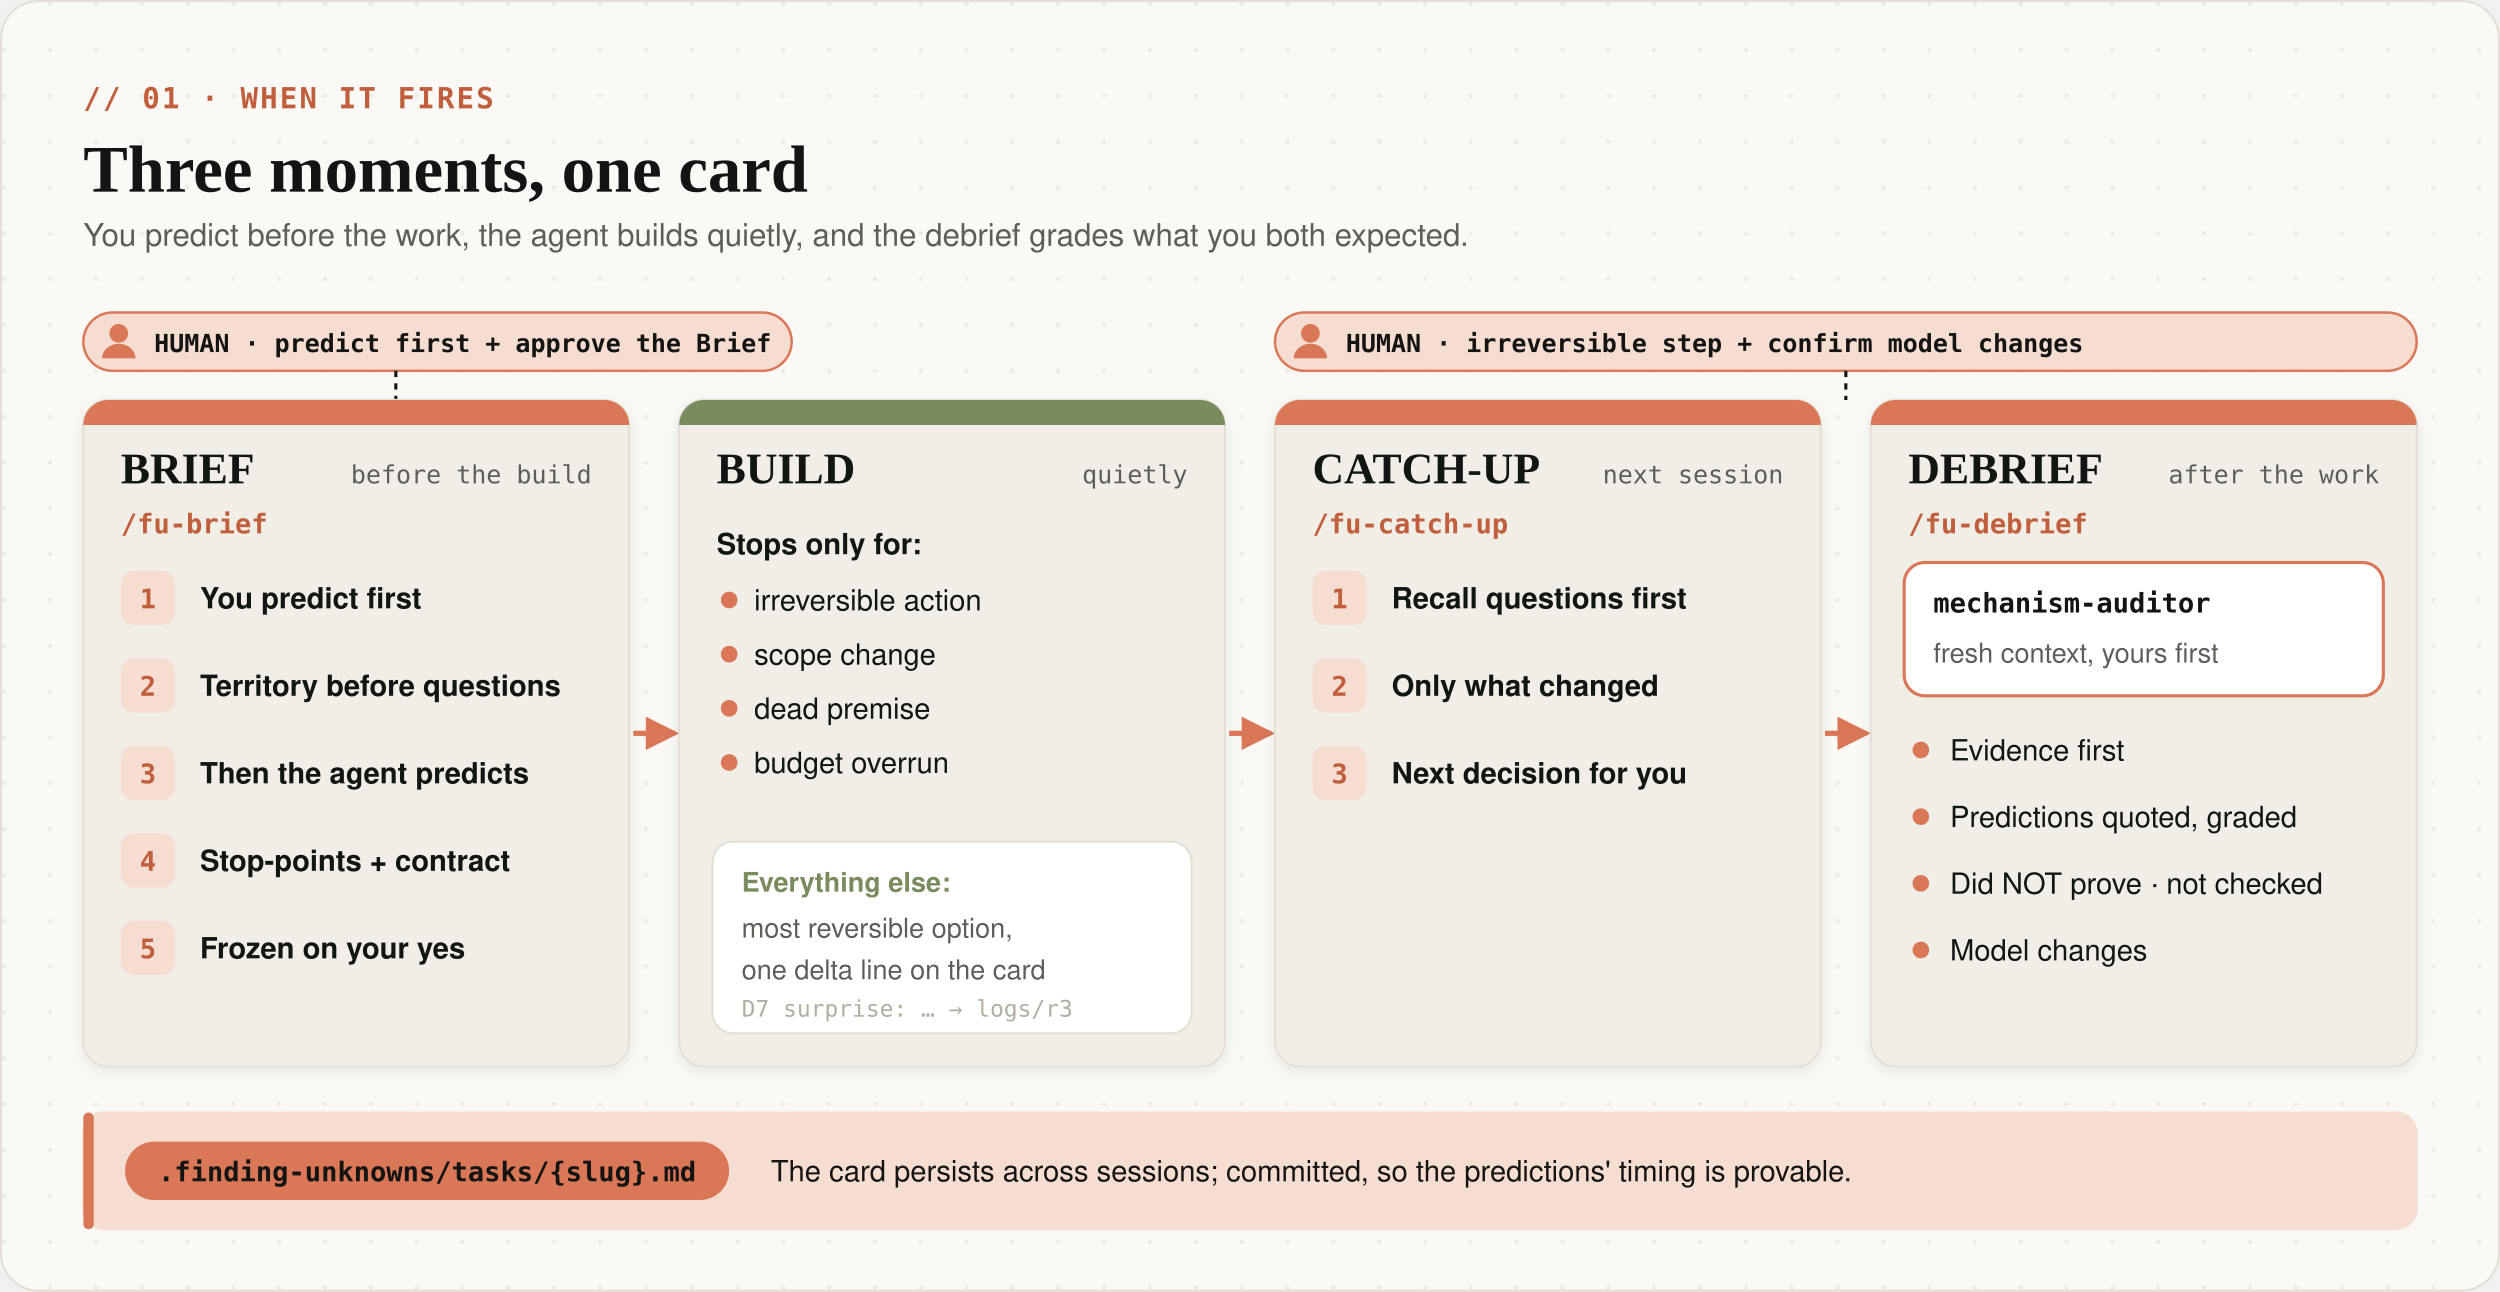
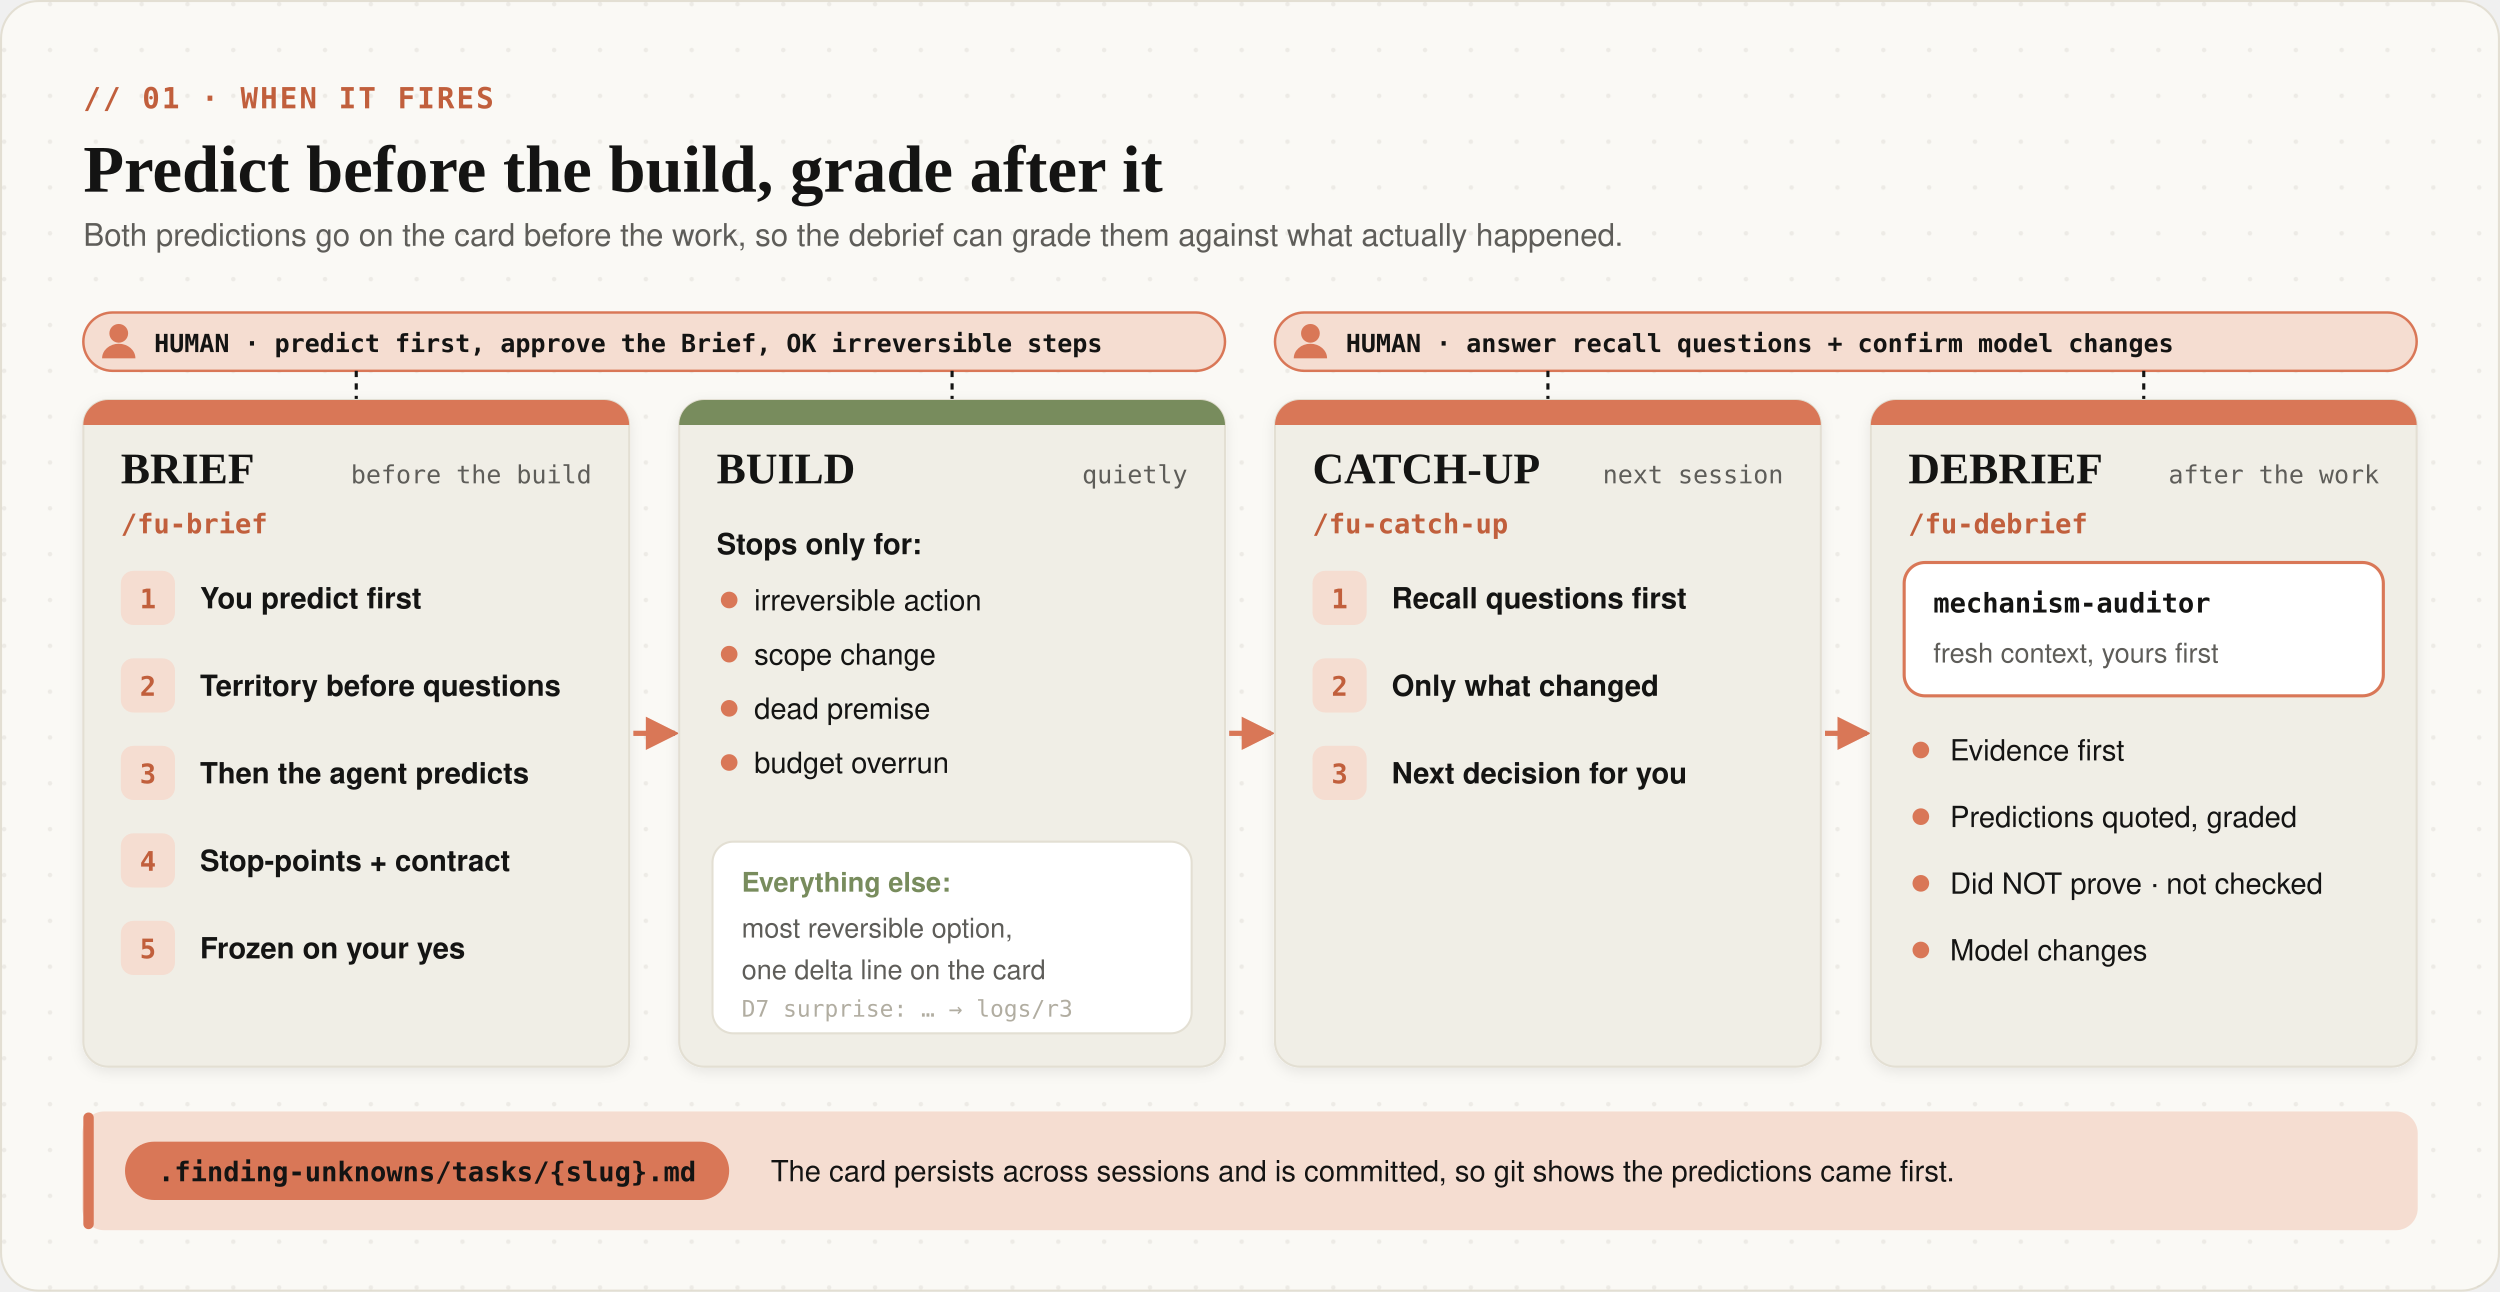
<svg xmlns="http://www.w3.org/2000/svg" width="1200" height="620" viewBox="0 0 1200 620" role="img" aria-labelledby="t d">
  <defs>
    <marker id="ah" viewBox="0 0 10 10" refX="8" refY="5" markerWidth="8" markerHeight="8" orient="auto-start-reverse">
      <path d="M1 1L9 5L1 9z" fill="#D97757" />
    </marker>
    <marker id="ahc" viewBox="0 0 10 10" refX="8" refY="5" markerWidth="7" markerHeight="7" orient="auto-start-reverse">
      <path d="M1 1L9 5L1 9z" fill="#B1ADA1" />
    </marker>
    <marker id="ahg" viewBox="0 0 10 10" refX="8" refY="5" markerWidth="8" markerHeight="8" orient="auto-start-reverse">
      <path d="M1 1L9 5L1 9z" fill="#788C5D" />
    </marker>
    <filter id="sh" x="-5%" y="-5%" width="110%" height="120%">
      <feDropShadow dx="0" dy="2" stdDeviation="3" flood-color="#141413" flood-opacity="0.08" />
    </filter>
    <pattern id="dots" width="22" height="22" patternUnits="userSpaceOnUse">
      <circle cx="2" cy="2" r="1.1" fill="#B1ADA1" opacity="0.35" />
    </pattern>
    <linearGradient id="spec" x1="0" x2="1">
      <stop offset="0" stop-color="#788C5D" />
      <stop offset="0.5" stop-color="#D4A27F" />
      <stop offset="1" stop-color="#B5442E" />
    </linearGradient>
  </defs>
  <rect x="0.5" y="0.5" width="1199" height="619" rx="18" fill="#FAF9F5" stroke="#E3DFD3" />
  <rect x="0.5" y="0.5" width="1199" height="619" rx="18" fill="url(#dots)" opacity="0.5" />
  <text x="40" y="52" font-family="ui-monospace, SFMono-Regular, Menlo, Consolas, monospace" font-size="14" fill="#C15F3C" font-weight="700" letter-spacing="1">// 01 · WHEN IT FIRES</text>
-   <text x="40" y="92" font-family="Georgia, 'Times New Roman', serif" font-size="32" fill="#141413" font-weight="700">Three moments, one card</text>
-   <text x="40" y="118" font-family="-apple-system, 'Segoe UI', Helvetica, Arial, sans-serif" font-size="15" fill="#5E5D59">You predict before the work, the agent builds quietly, and the debrief grades what you both expected.</text>
-   <rect x="40" y="150" width="340" height="28" rx="14" fill="#F5DDD1" stroke="#D97757" stroke-width="1.2" />
+   <text x="40" y="92" font-family="Georgia, 'Times New Roman', serif" font-size="32" fill="#141413" font-weight="700">Predict before the build, grade after it</text>
+   <text x="40" y="118" font-family="-apple-system, 'Segoe UI', Helvetica, Arial, sans-serif" font-size="15" fill="#5E5D59">Both predictions go on the card before the work, so the debrief can grade them against what actually happened.</text>
+   <rect x="40" y="150" width="548" height="28" rx="14" fill="#F5DDD1" stroke="#D97757" stroke-width="1.2" />
  <circle cx="57" cy="160" r="4.5" fill="#D97757" />
  <path d="M49 172a8 7 0 0 1 16 0z" fill="#D97757" />
-   <text x="74" y="169" font-family="ui-monospace, SFMono-Regular, Menlo, Consolas, monospace" font-size="12" fill="#141413" font-weight="700">HUMAN · predict first + approve the Brief</text>
+   <text x="74" y="169" font-family="ui-monospace, SFMono-Regular, Menlo, Consolas, monospace" font-size="12" fill="#141413" font-weight="700">HUMAN · predict first, approve the Brief, OK irreversible steps</text>
  <rect x="612" y="150" width="548" height="28" rx="14" fill="#F5DDD1" stroke="#D97757" stroke-width="1.2" />
  <circle cx="629" cy="160" r="4.5" fill="#D97757" />
  <path d="M621 172a8 7 0 0 1 16 0z" fill="#D97757" />
-   <text x="646" y="169" font-family="ui-monospace, SFMono-Regular, Menlo, Consolas, monospace" font-size="12" fill="#141413" font-weight="700">HUMAN · irreversible step + confirm model changes</text>
-   <path d="M190 178L190 192" stroke="#141413" stroke-width="1.5" fill="none" stroke-dasharray="3 3" />
-   <path d="M886 178L886 192" stroke="#141413" stroke-width="1.5" fill="none" stroke-dasharray="3 3" />
+   <text x="646" y="169" font-family="ui-monospace, SFMono-Regular, Menlo, Consolas, monospace" font-size="12" fill="#141413" font-weight="700">HUMAN · answer recall questions + confirm model changes</text>
+   <path d="M171 178L171 192" stroke="#141413" stroke-width="1.5" fill="none" stroke-dasharray="3 3" />
+   <path d="M457 178L457 192" stroke="#141413" stroke-width="1.5" fill="none" stroke-dasharray="3 3" />
+   <path d="M743 178L743 192" stroke="#141413" stroke-width="1.5" fill="none" stroke-dasharray="3 3" />
+   <path d="M1029 178L1029 192" stroke="#141413" stroke-width="1.5" fill="none" stroke-dasharray="3 3" />
  <rect x="40" y="192" width="262" height="320" rx="12" fill="#F0EEE6" stroke="#E3DFD3" stroke-width="1" filter="url(#sh)" />
  <path d="M40 204a12 12 0 0 1 12 -12h238a12 12 0 0 1 12 12v0H40z" fill="#D97757" />
  <text x="58" y="232" font-family="Georgia, 'Times New Roman', serif" font-size="21" fill="#141413" font-weight="700">BRIEF</text>
  <text x="284" y="232" font-family="ui-monospace, SFMono-Regular, Menlo, Consolas, monospace" font-size="12" fill="#5E5D59" text-anchor="end">before the build</text>
  <text x="58" y="256" font-family="ui-monospace, SFMono-Regular, Menlo, Consolas, monospace" font-size="13" fill="#C15F3C" font-weight="700">/fu-brief</text>
  <rect x="58" y="274" width="26" height="26" rx="6" fill="#F5DDD1" />
  <text x="71.0" y="292.0" font-family="ui-monospace, SFMono-Regular, Menlo, Consolas, monospace" font-size="13" fill="#C15F3C" font-weight="700" text-anchor="middle">1</text>
  <text x="96" y="292" font-family="-apple-system, 'Segoe UI', Helvetica, Arial, sans-serif" font-size="14" fill="#141413" font-weight="600">You predict first</text>
  <rect x="58" y="316" width="26" height="26" rx="6" fill="#F5DDD1" />
  <text x="71.0" y="334.0" font-family="ui-monospace, SFMono-Regular, Menlo, Consolas, monospace" font-size="13" fill="#C15F3C" font-weight="700" text-anchor="middle">2</text>
  <text x="96" y="334" font-family="-apple-system, 'Segoe UI', Helvetica, Arial, sans-serif" font-size="14" fill="#141413" font-weight="600">Territory before questions</text>
  <rect x="58" y="358" width="26" height="26" rx="6" fill="#F5DDD1" />
  <text x="71.0" y="376.0" font-family="ui-monospace, SFMono-Regular, Menlo, Consolas, monospace" font-size="13" fill="#C15F3C" font-weight="700" text-anchor="middle">3</text>
  <text x="96" y="376" font-family="-apple-system, 'Segoe UI', Helvetica, Arial, sans-serif" font-size="14" fill="#141413" font-weight="600">Then the agent predicts</text>
  <rect x="58" y="400" width="26" height="26" rx="6" fill="#F5DDD1" />
  <text x="71.0" y="418.0" font-family="ui-monospace, SFMono-Regular, Menlo, Consolas, monospace" font-size="13" fill="#C15F3C" font-weight="700" text-anchor="middle">4</text>
  <text x="96" y="418" font-family="-apple-system, 'Segoe UI', Helvetica, Arial, sans-serif" font-size="14" fill="#141413" font-weight="600">Stop-points + contract</text>
  <rect x="58" y="442" width="26" height="26" rx="6" fill="#F5DDD1" />
  <text x="71.0" y="460.0" font-family="ui-monospace, SFMono-Regular, Menlo, Consolas, monospace" font-size="13" fill="#C15F3C" font-weight="700" text-anchor="middle">5</text>
  <text x="96" y="460" font-family="-apple-system, 'Segoe UI', Helvetica, Arial, sans-serif" font-size="14" fill="#141413" font-weight="600">Frozen on your yes</text>
  <path d="M304 352L324 352" stroke="#D97757" stroke-width="2.5" fill="none" marker-end="url(#ah)" />
  <rect x="326" y="192" width="262" height="320" rx="12" fill="#F0EEE6" stroke="#E3DFD3" stroke-width="1" filter="url(#sh)" />
  <path d="M326 204a12 12 0 0 1 12 -12h238a12 12 0 0 1 12 12v0H326z" fill="#788C5D" />
  <text x="344" y="232" font-family="Georgia, 'Times New Roman', serif" font-size="21" fill="#141413" font-weight="700">BUILD</text>
  <text x="570" y="232" font-family="ui-monospace, SFMono-Regular, Menlo, Consolas, monospace" font-size="12" fill="#5E5D59" text-anchor="end">quietly</text>
  <path d="M590 352L610 352" stroke="#D97757" stroke-width="2.5" fill="none" marker-end="url(#ah)" />
  <rect x="612" y="192" width="262" height="320" rx="12" fill="#F0EEE6" stroke="#E3DFD3" stroke-width="1" filter="url(#sh)" />
  <path d="M612 204a12 12 0 0 1 12 -12h238a12 12 0 0 1 12 12v0H612z" fill="#D97757" />
  <text x="630" y="232" font-family="Georgia, 'Times New Roman', serif" font-size="21" fill="#141413" font-weight="700">CATCH-UP</text>
  <text x="856" y="232" font-family="ui-monospace, SFMono-Regular, Menlo, Consolas, monospace" font-size="12" fill="#5E5D59" text-anchor="end">next session</text>
  <text x="630" y="256" font-family="ui-monospace, SFMono-Regular, Menlo, Consolas, monospace" font-size="13" fill="#C15F3C" font-weight="700">/fu-catch-up</text>
  <rect x="630" y="274" width="26" height="26" rx="6" fill="#F5DDD1" />
  <text x="643.0" y="292.0" font-family="ui-monospace, SFMono-Regular, Menlo, Consolas, monospace" font-size="13" fill="#C15F3C" font-weight="700" text-anchor="middle">1</text>
  <text x="668" y="292" font-family="-apple-system, 'Segoe UI', Helvetica, Arial, sans-serif" font-size="14" fill="#141413" font-weight="600">Recall questions first</text>
  <rect x="630" y="316" width="26" height="26" rx="6" fill="#F5DDD1" />
  <text x="643.0" y="334.0" font-family="ui-monospace, SFMono-Regular, Menlo, Consolas, monospace" font-size="13" fill="#C15F3C" font-weight="700" text-anchor="middle">2</text>
  <text x="668" y="334" font-family="-apple-system, 'Segoe UI', Helvetica, Arial, sans-serif" font-size="14" fill="#141413" font-weight="600">Only what changed</text>
  <rect x="630" y="358" width="26" height="26" rx="6" fill="#F5DDD1" />
  <text x="643.0" y="376.0" font-family="ui-monospace, SFMono-Regular, Menlo, Consolas, monospace" font-size="13" fill="#C15F3C" font-weight="700" text-anchor="middle">3</text>
  <text x="668" y="376" font-family="-apple-system, 'Segoe UI', Helvetica, Arial, sans-serif" font-size="14" fill="#141413" font-weight="600">Next decision for you</text>
  <path d="M876 352L896 352" stroke="#D97757" stroke-width="2.5" fill="none" marker-end="url(#ah)" />
  <rect x="898" y="192" width="262" height="320" rx="12" fill="#F0EEE6" stroke="#E3DFD3" stroke-width="1" filter="url(#sh)" />
  <path d="M898 204a12 12 0 0 1 12 -12h238a12 12 0 0 1 12 12v0H898z" fill="#D97757" />
  <text x="916" y="232" font-family="Georgia, 'Times New Roman', serif" font-size="21" fill="#141413" font-weight="700">DEBRIEF</text>
  <text x="1142" y="232" font-family="ui-monospace, SFMono-Regular, Menlo, Consolas, monospace" font-size="12" fill="#5E5D59" text-anchor="end">after the work</text>
  <text x="916" y="256" font-family="ui-monospace, SFMono-Regular, Menlo, Consolas, monospace" font-size="13" fill="#C15F3C" font-weight="700">/fu-debrief</text>
  <text x="344" y="266" font-family="-apple-system, 'Segoe UI', Helvetica, Arial, sans-serif" font-size="14" fill="#141413" font-weight="600">Stops only for:</text>
  <circle cx="350" cy="288" r="4" fill="#D97757" />
  <text x="362" y="293" font-family="-apple-system, 'Segoe UI', Helvetica, Arial, sans-serif" font-size="14" fill="#141413">irreversible action</text>
  <circle cx="350" cy="314" r="4" fill="#D97757" />
  <text x="362" y="319" font-family="-apple-system, 'Segoe UI', Helvetica, Arial, sans-serif" font-size="14" fill="#141413">scope change</text>
  <circle cx="350" cy="340" r="4" fill="#D97757" />
  <text x="362" y="345" font-family="-apple-system, 'Segoe UI', Helvetica, Arial, sans-serif" font-size="14" fill="#141413">dead premise</text>
  <circle cx="350" cy="366" r="4" fill="#D97757" />
  <text x="362" y="371" font-family="-apple-system, 'Segoe UI', Helvetica, Arial, sans-serif" font-size="14" fill="#141413">budget overrun</text>
  <rect x="342" y="404" width="230" height="92" rx="10" fill="#FFFFFF" stroke="#E3DFD3" stroke-width="1" />
  <text x="356" y="428" font-family="-apple-system, 'Segoe UI', Helvetica, Arial, sans-serif" font-size="13" fill="#788C5D" font-weight="700">Everything else:</text>
  <text x="356" y="450" font-family="-apple-system, 'Segoe UI', Helvetica, Arial, sans-serif" font-size="13" fill="#5E5D59">most reversible option,</text>
  <text x="356" y="470" font-family="-apple-system, 'Segoe UI', Helvetica, Arial, sans-serif" font-size="13" fill="#5E5D59">one delta line on the card</text>
  <text x="356" y="488" font-family="ui-monospace, SFMono-Regular, Menlo, Consolas, monospace" font-size="11" fill="#B1ADA1">D7 surprise: … → logs/r3</text>
  <rect x="914" y="270" width="230" height="64" rx="10" fill="#FFFFFF" stroke="#D97757" stroke-width="1.5" />
  <text x="928" y="294" font-family="ui-monospace, SFMono-Regular, Menlo, Consolas, monospace" font-size="13" fill="#141413" font-weight="700">mechanism-auditor</text>
  <text x="928" y="318" font-family="-apple-system, 'Segoe UI', Helvetica, Arial, sans-serif" font-size="13" fill="#5E5D59">fresh context, yours first</text>
  <circle cx="922" cy="360" r="4" fill="#D97757" />
  <text x="936" y="365" font-family="-apple-system, 'Segoe UI', Helvetica, Arial, sans-serif" font-size="14" fill="#141413">Evidence first</text>
  <circle cx="922" cy="392" r="4" fill="#D97757" />
  <text x="936" y="397" font-family="-apple-system, 'Segoe UI', Helvetica, Arial, sans-serif" font-size="14" fill="#141413">Predictions quoted, graded</text>
  <circle cx="922" cy="424" r="4" fill="#D97757" />
  <text x="936" y="429" font-family="-apple-system, 'Segoe UI', Helvetica, Arial, sans-serif" font-size="14" fill="#141413">Did NOT prove · not checked</text>
  <circle cx="922" cy="456" r="4" fill="#D97757" />
  <text x="936" y="461" font-family="-apple-system, 'Segoe UI', Helvetica, Arial, sans-serif" font-size="14" fill="#141413">Model changes</text>
  <rect x="40" y="534" width="1120" height="56" rx="10" fill="#F5DDD1" stroke="#F5DDD1" stroke-width="1" />
  <rect x="40" y="534" width="5" height="56" rx="2.5" fill="#D97757" />
  <rect x="60" y="548" width="290" height="28" rx="14" fill="#D97757" />
  <text x="205" y="567" font-family="ui-monospace, SFMono-Regular, Menlo, Consolas, monospace" font-size="13" fill="#141413" font-weight="700" text-anchor="middle">.finding-unknowns/tasks/{slug}.md</text>
-   <text x="370" y="567" font-family="-apple-system, 'Segoe UI', Helvetica, Arial, sans-serif" font-size="14" fill="#141413">The card persists across sessions; committed, so the predictions' timing is provable.</text>
+   <text x="370" y="567" font-family="-apple-system, 'Segoe UI', Helvetica, Arial, sans-serif" font-size="14" fill="#141413">The card persists across sessions and is committed, so git shows the predictions came first.</text>
</svg>
